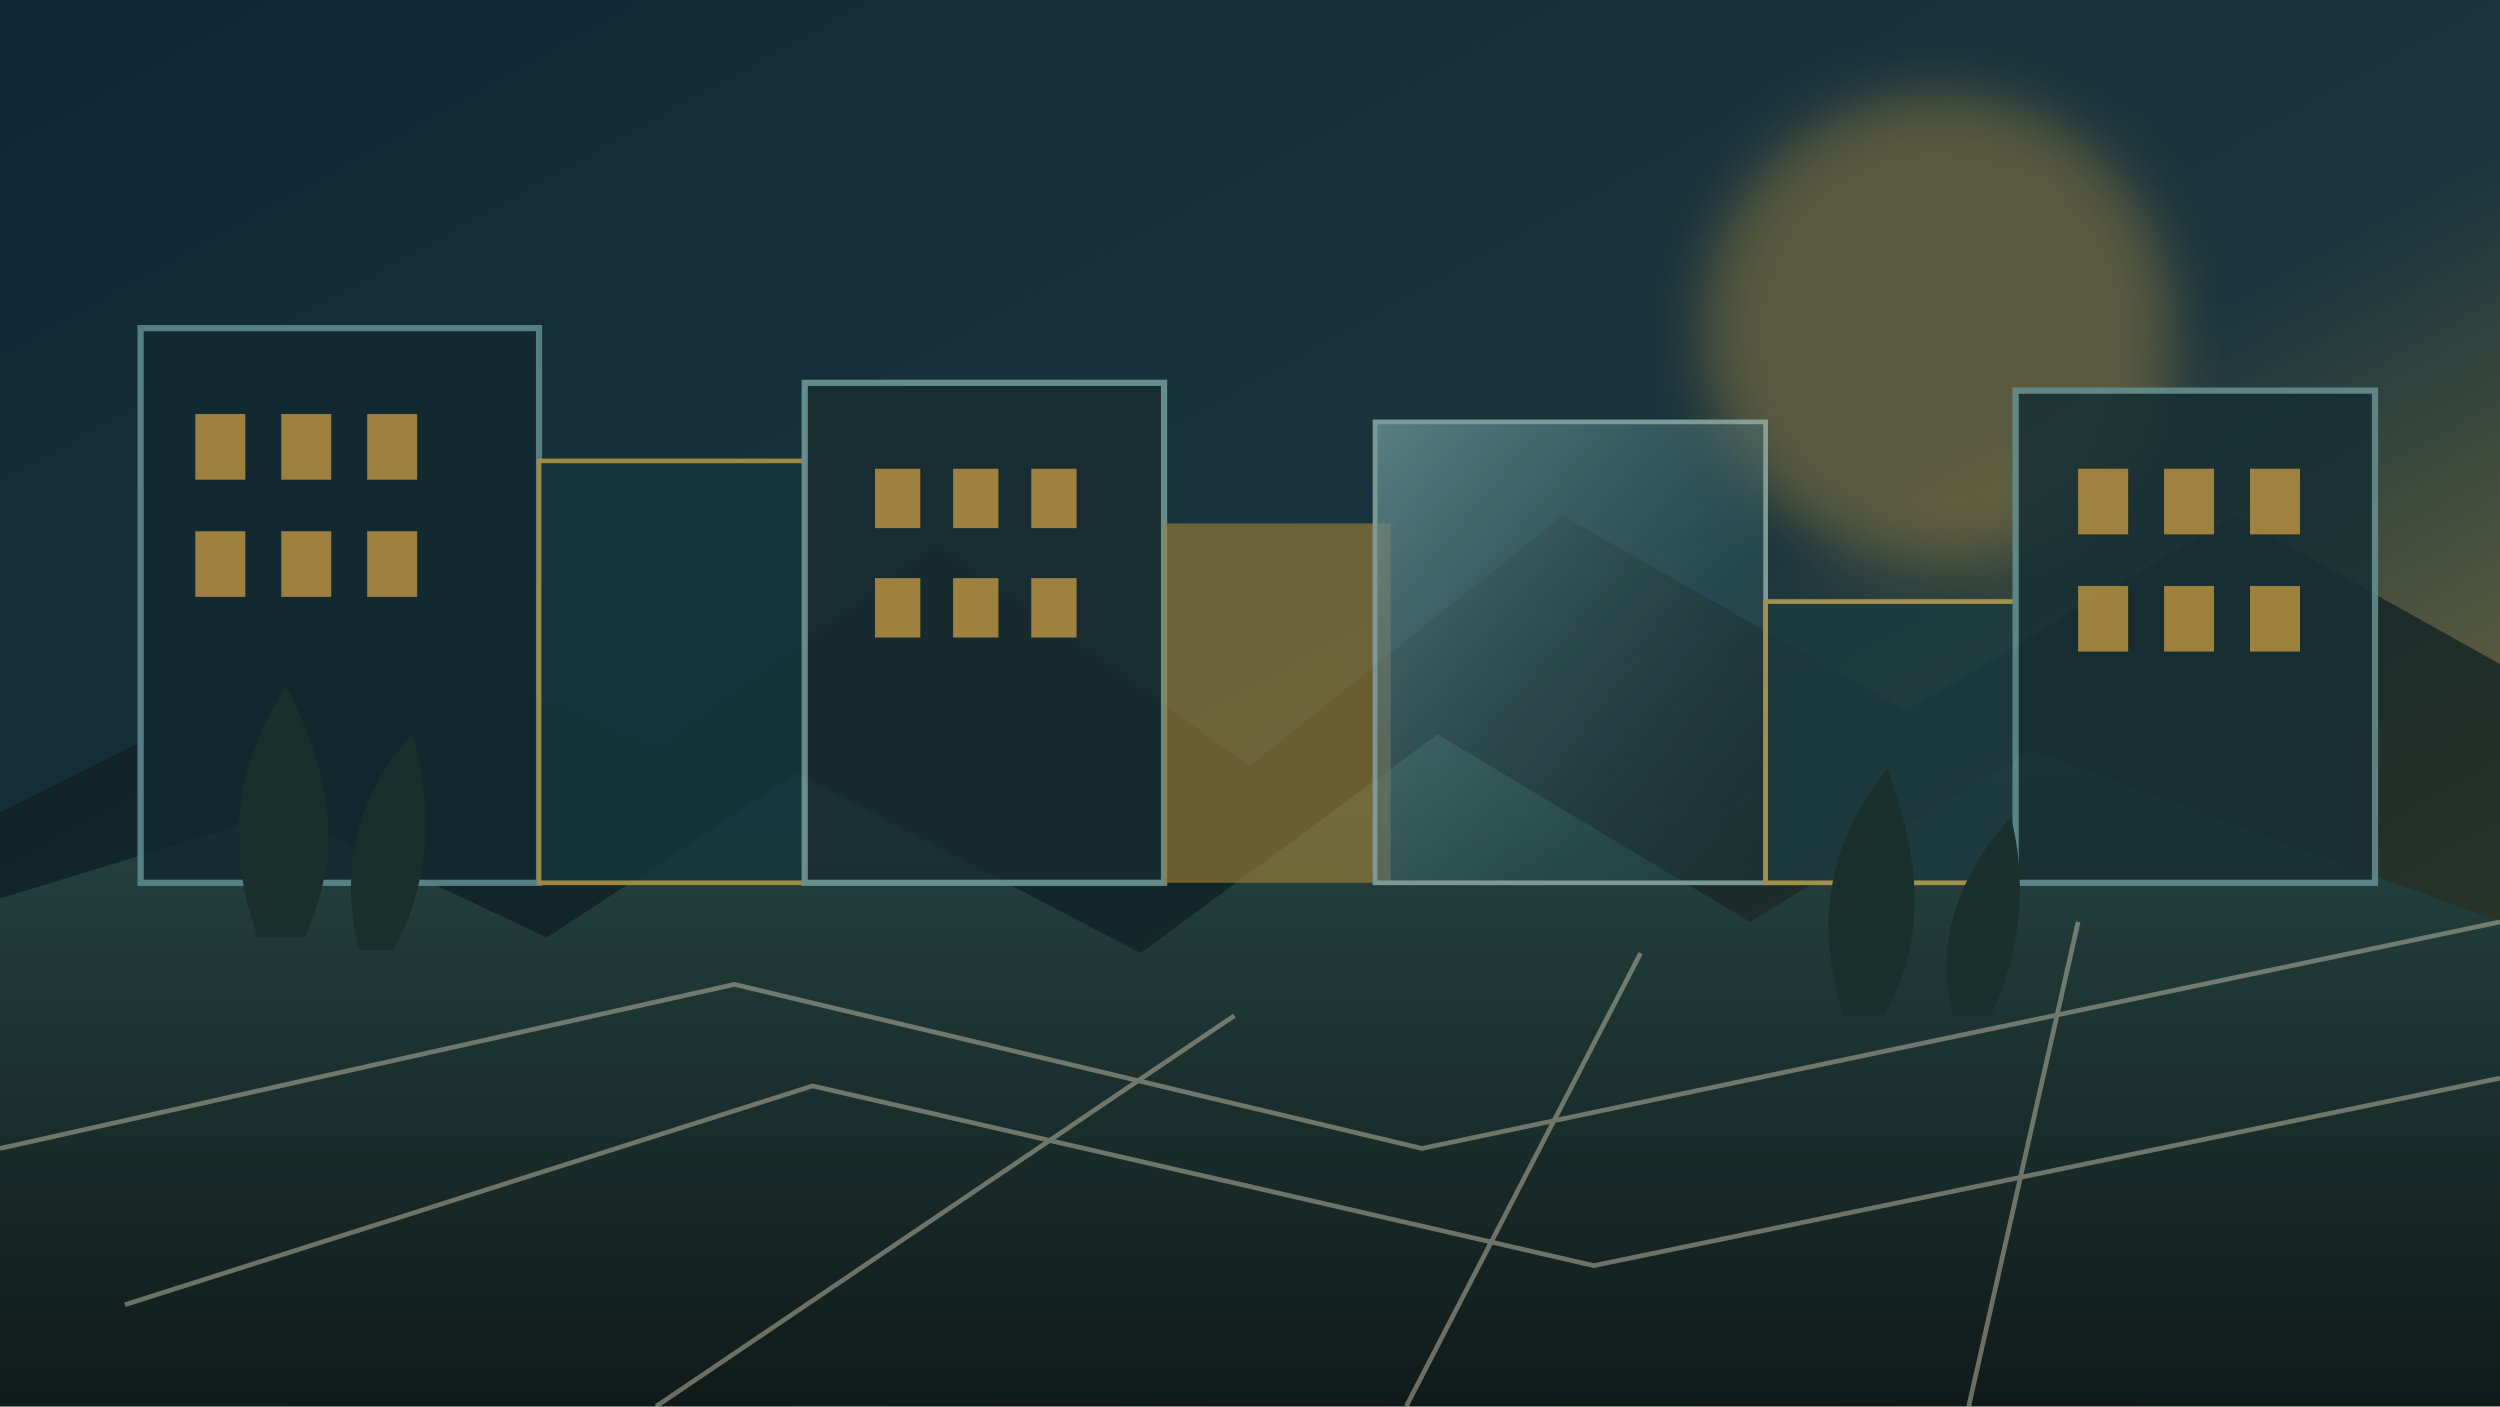
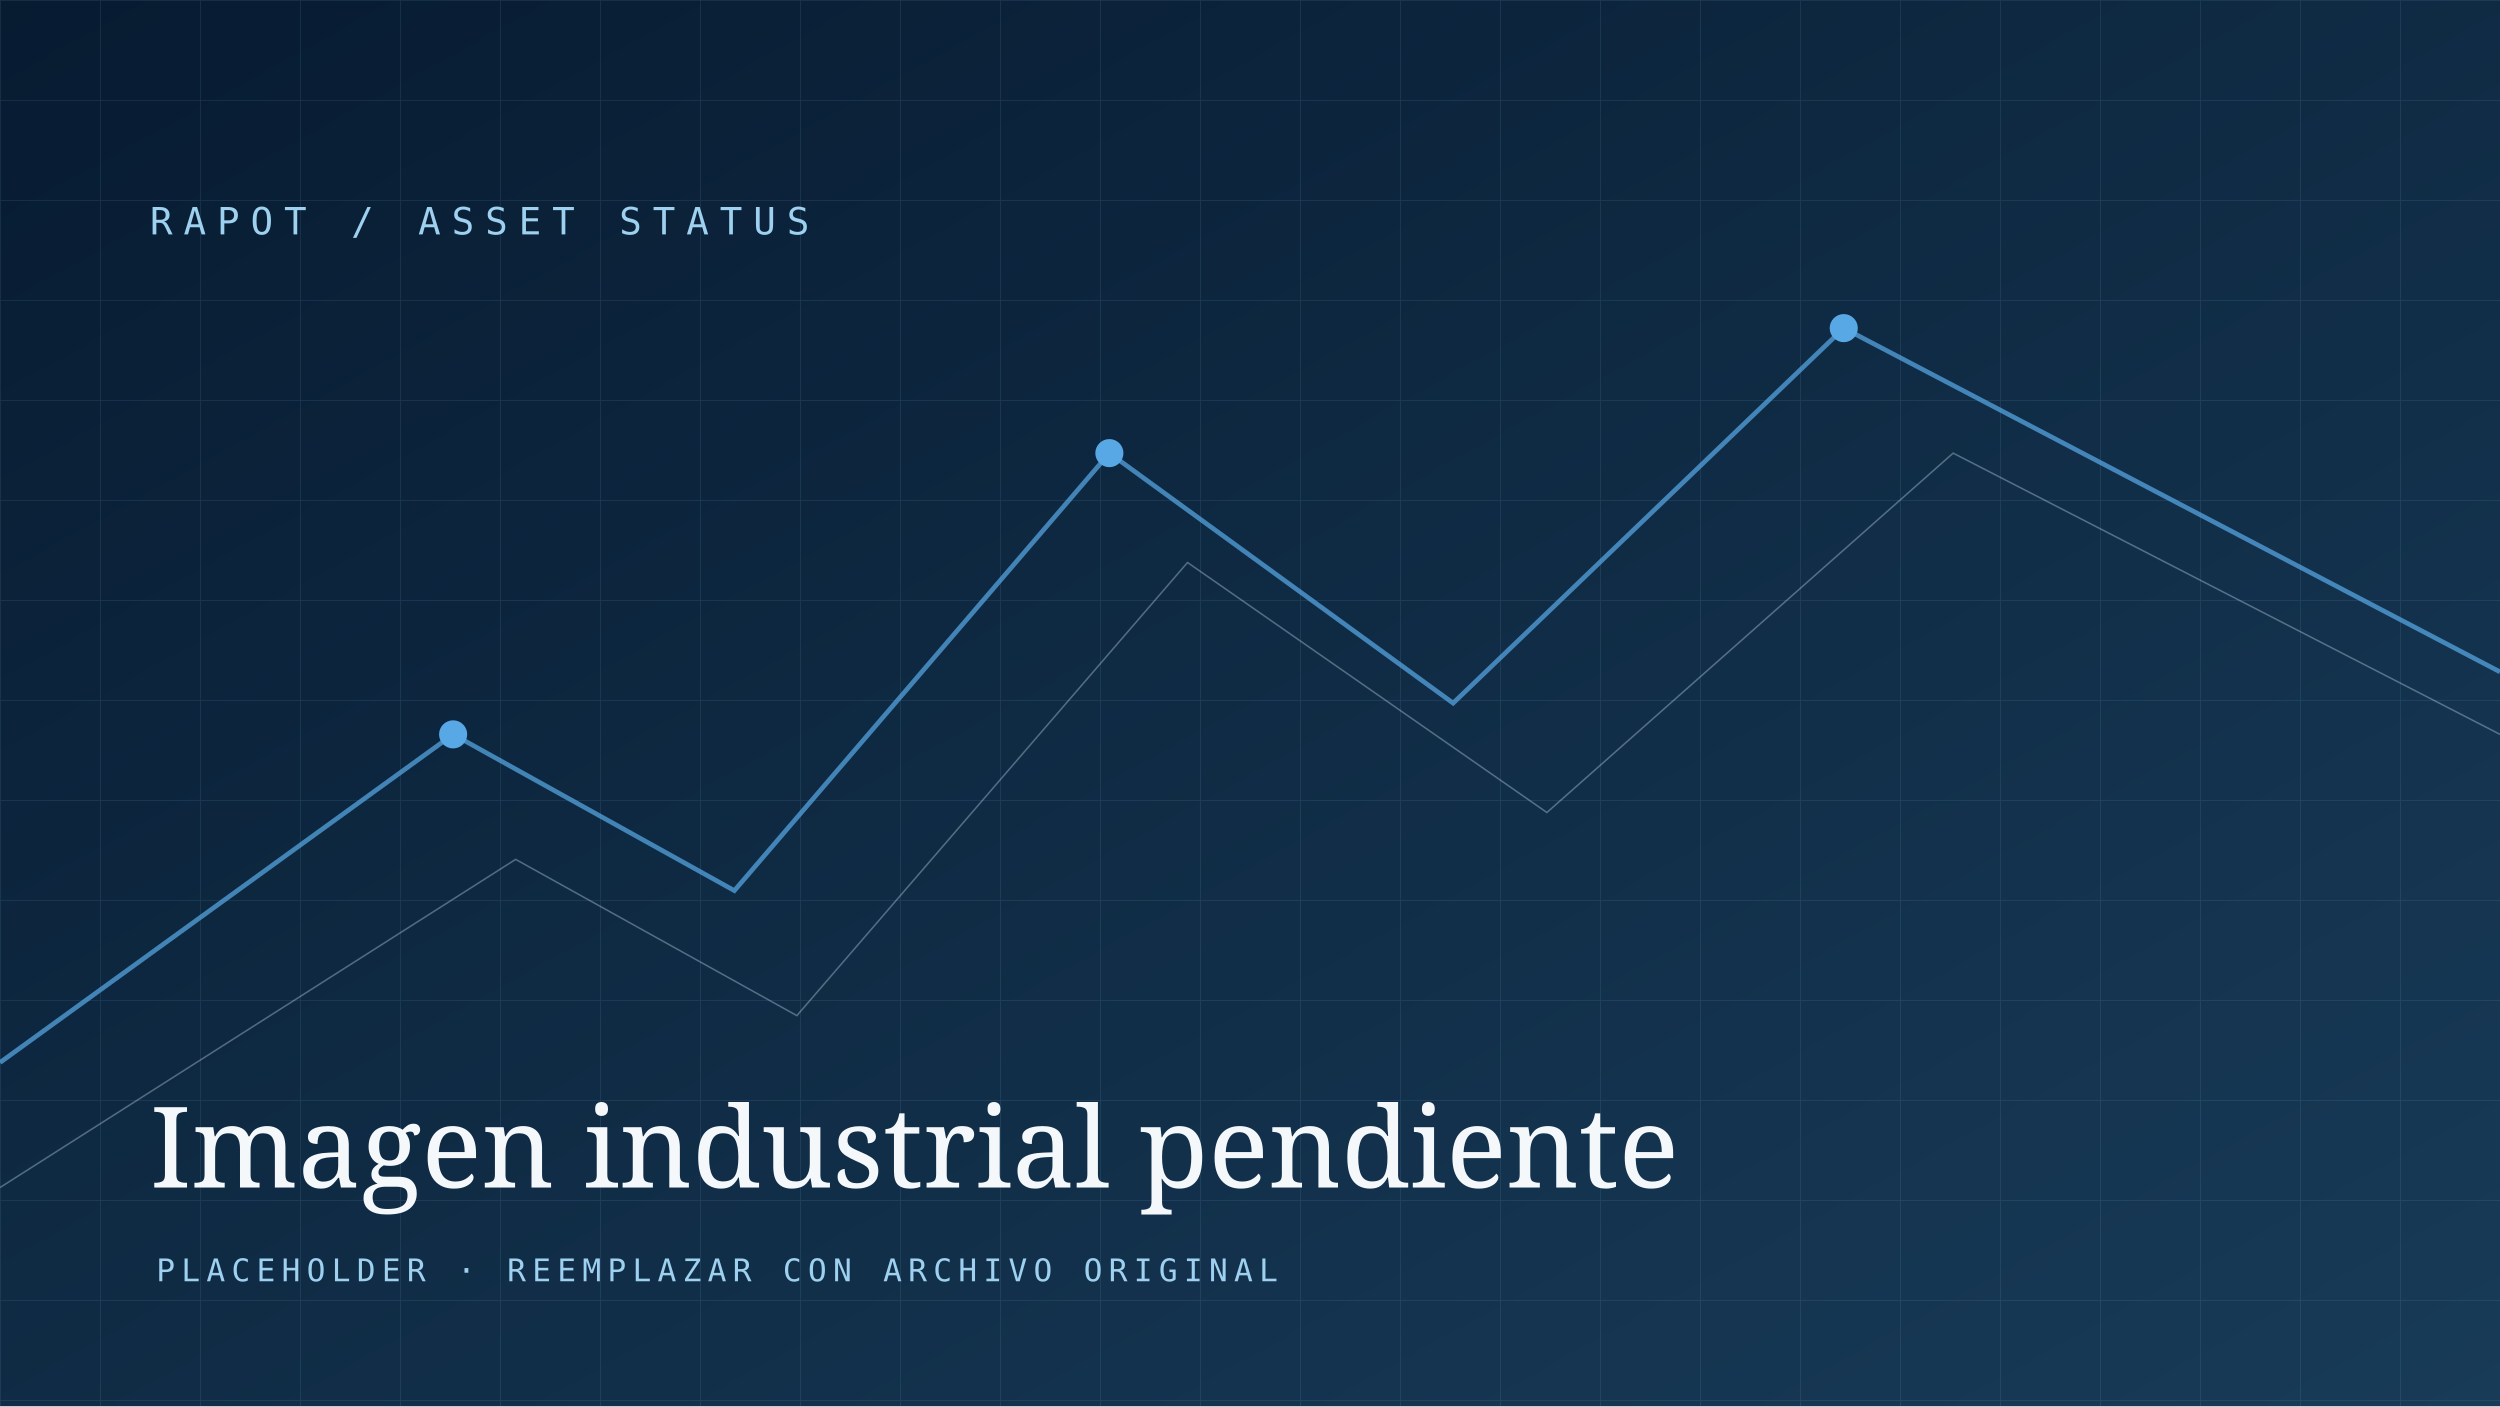
<svg xmlns="http://www.w3.org/2000/svg" viewBox="0 0 1600 900" role="img" aria-labelledby="title desc">
  <defs>
-     <linearGradient id="sky" x1="0" y1="0" x2="1" y2="1">
-       <stop offset="0" stop-color="#102c3d" />
-       <stop offset=".55" stop-color="#1d3b45" />
-       <stop offset="1" stop-color="#d2a747" />
+     <linearGradient id="bg" x1="0" y1="0" x2="1" y2="1">
+       <stop stop-color="#071b31" />
+       <stop offset="1" stop-color="#183b58" />
    </linearGradient>
-     <linearGradient id="ground" x1="0" y1="0" x2="0" y2="1">
-       <stop stop-color="#2c514e" />
-       <stop offset="1" stop-color="#111b1a" />
-     </linearGradient>
-     <linearGradient id="glass" x1="0" y1="0" x2="1" y2="1">
-       <stop stop-color="#90bfc0" stop-opacity=".8" />
-       <stop offset="1" stop-color="#1b4852" stop-opacity=".25" />
-     </linearGradient>
-     <filter id="soft">
-       <feGaussianBlur stdDeviation="18" />
-     </filter>
+     <pattern id="grid" width="64" height="64" patternUnits="userSpaceOnUse">
+       <path d="M64 0H0V64" fill="none" stroke="#80b9df" stroke-opacity=".15" />
+     </pattern>
  </defs>
-   <rect width="1600" height="900" fill="url(#sky)" />
-   <circle cx="1240" cy="210" r="150" fill="#f2b84b" opacity=".36" filter="url(#soft)" />
-   <path d="M0 520 240 400 420 480 600 350 800 490 1000 330 1220 455 1430 330 1600 425V900H0Z" fill="#122426" opacity=".78" />
-   <path d="M0 575 180 520 350 600 510 495 730 610 920 470 1120 590 1300 480 1600 590V900H0Z" fill="url(#ground)" />
-   <g opacity=".85">
-     <path d="M90 210h255v355H90z" fill="#132c35" stroke="#6fa4a9" stroke-width="4" />
-     <path d="M345 295h170v270H345z" fill="#183943" stroke="#d6b44f" stroke-width="3" />
-     <path d="M515 245h230v320H515z" fill="#1a3034" stroke="#86b8b4" stroke-width="4" />
-     <path d="M745 335h145v230H745z" fill="#d19f3f" opacity=".65" />
-     <path d="M880 270h250v295H880z" fill="url(#glass)" stroke="#a8c9c2" stroke-width="3" />
-     <path d="M1130 385h160v180h-160z" fill="#1e4146" stroke="#ddbd5d" stroke-width="3" />
-     <path d="M1290 250h230v315h-230z" fill="#173238" stroke="#76a9aa" stroke-width="4" />
+   <rect width="1600" height="900" fill="url(#bg)" />
+   <rect width="1600" height="900" fill="url(#grid)" />
+   <path d="M0 680 290 470l180 100 240-280 220 160 250-240 420 220" fill="none" stroke="#58a8e5" stroke-opacity=".72" stroke-width="3" />
+   <path d="M0 760 330 550l180 100 250-290 230 160 260-230 350 180" fill="none" stroke="#d2e9f8" stroke-opacity=".35" stroke-width="1" />
+   <g fill="#58a8e5">
+     <circle cx="290" cy="470" r="9" />
+     <circle cx="710" cy="290" r="9" />
+     <circle cx="1180" cy="210" r="9" />
  </g>
-   <g fill="#f2b84b" opacity=".75">
-     <path d="M125 265h32v42h-32zM180 265h32v42h-32zM235 265h32v42h-32zM125 340h32v42h-32zM180 340h32v42h-32zM235 340h32v42h-32z" />
-     <path d="M560 300h29v38h-29zM610 300h29v38h-29zM660 300h29v38h-29zM560 370h29v38h-29zM610 370h29v38h-29zM660 370h29v38h-29z" />
-     <path d="M1330 300h32v42h-32zM1385 300h32v42h-32zM1440 300h32v42h-32zM1330 375h32v42h-32zM1385 375h32v42h-32zM1440 375h32v42h-32z" />
-   </g>
-   <g stroke="#d7d2b9" stroke-width="3" opacity=".55" fill="none">
-     <path d="M0 735 470 630 910 735 1600 590" />
-     <path d="M80 835 520 695 1020 810 1600 690" />
-     <path d="M420 900 790 650M900 900 1050 610M1260 900 1330 590" />
-   </g>
-   <g fill="#1b3430">
-     <path d="M165 600c-25-70-8-119 18-161 29 56 37 107 12 161Z" />
-     <path d="M230 608c-14-52 0-102 34-138 16 57 7 103-12 138Z" />
-     <path d="M1180 650c-22-67-4-119 28-158 21 59 26 107-2 158Z" />
-     <path d="M1250 650c-13-48 5-92 37-127 12 48 4 91-13 127Z" />
-   </g>
-   <rect y="0" width="1600" height="900" fill="#0c1718" opacity=".17" />
+   <text x="96" y="150" fill="#9ed0ef" font-family="monospace" font-size="24" letter-spacing="7">RAPOT / ASSET STATUS</text>
+   <text x="96" y="760" fill="#f4f8fb" font-family="Georgia,serif" font-size="72">Imagen industrial pendiente</text>
+   <text x="100" y="820" fill="#9ed0ef" font-family="monospace" font-size="20" letter-spacing="4">PLACEHOLDER · REEMPLAZAR CON ARCHIVO ORIGINAL</text>
</svg>
